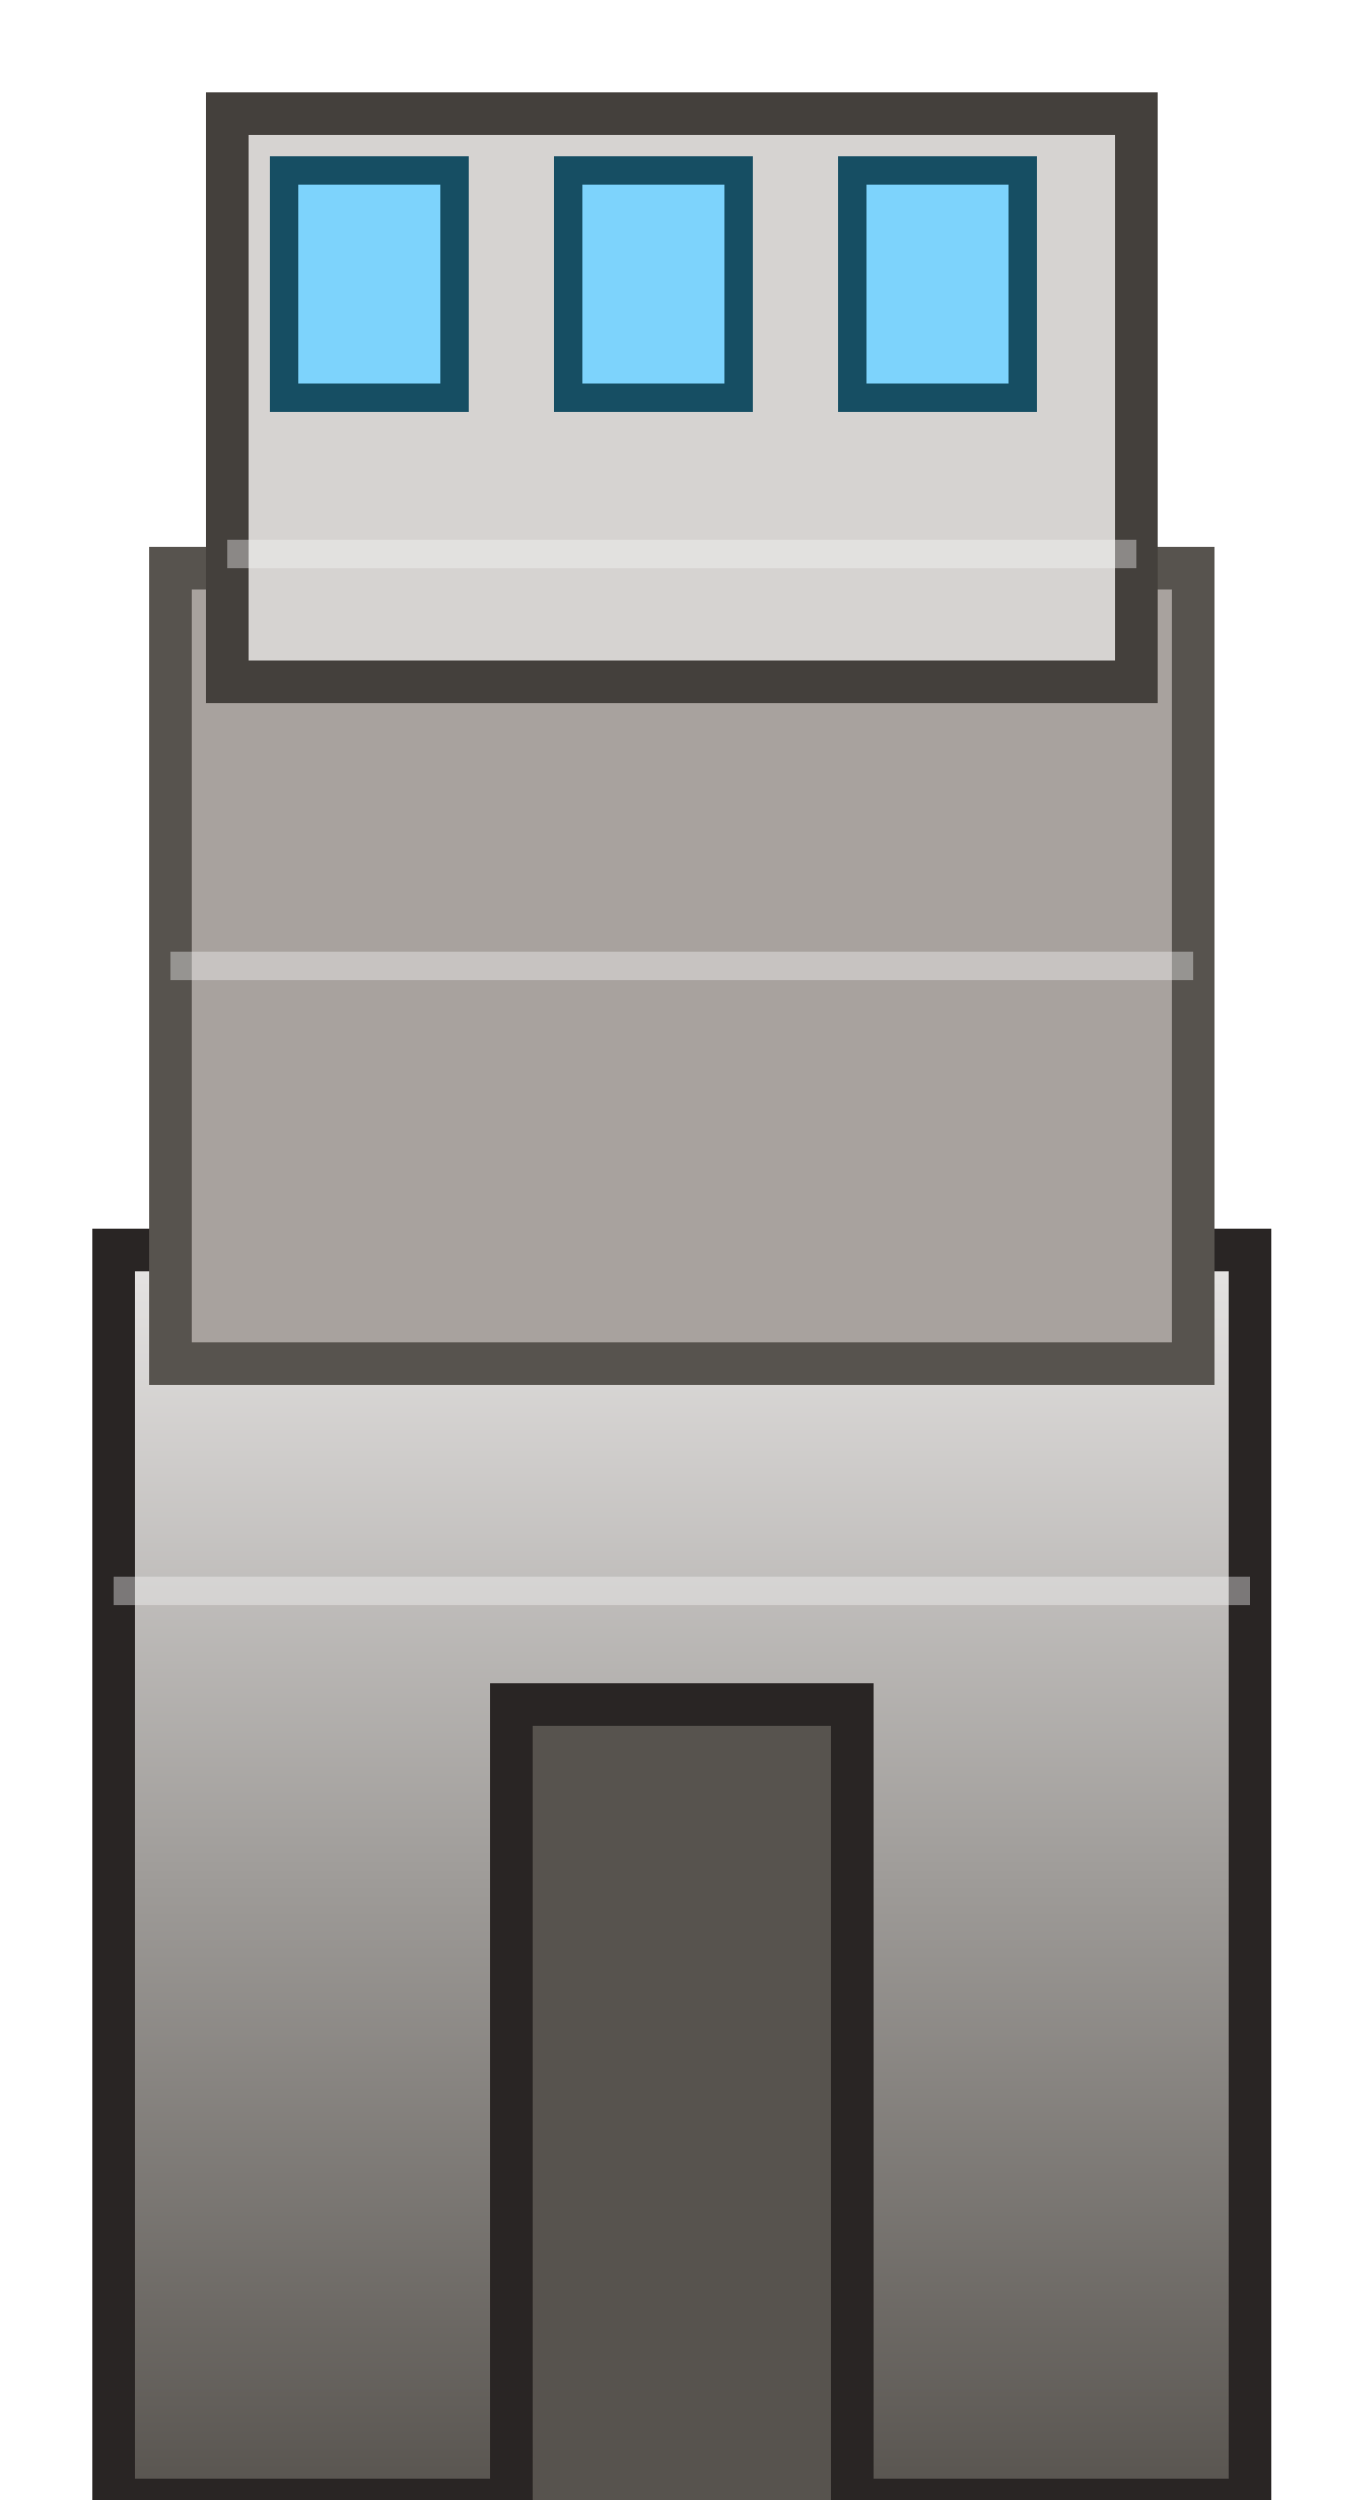
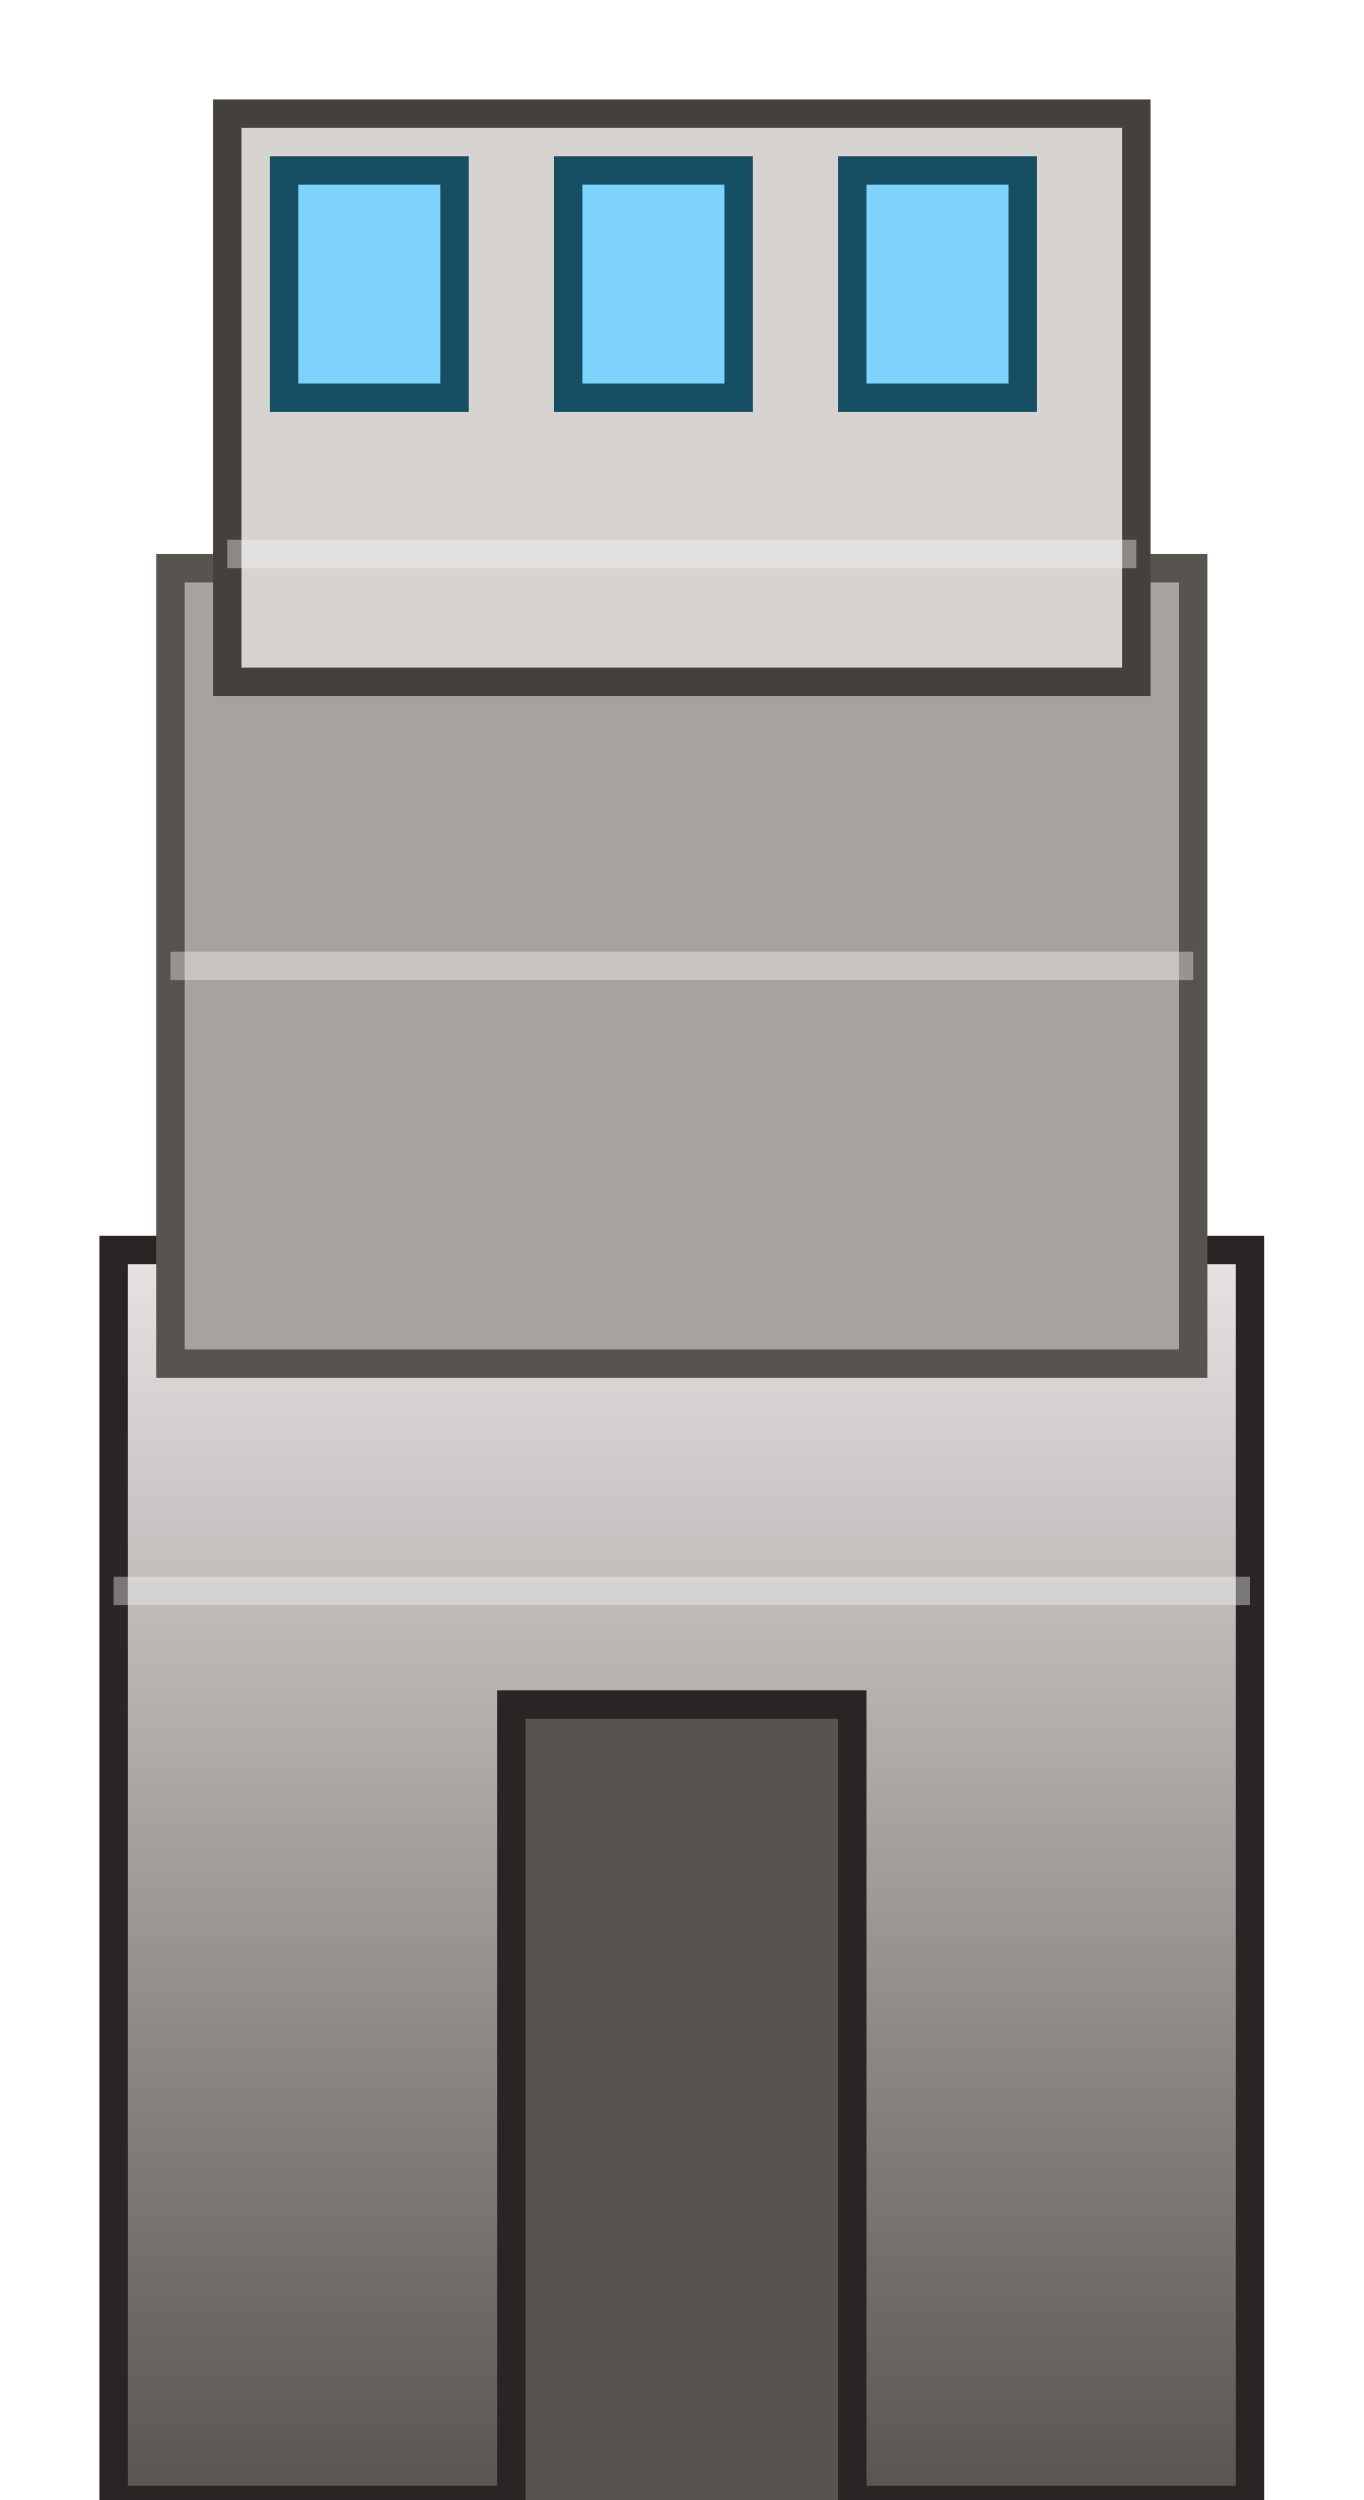
<svg xmlns="http://www.w3.org/2000/svg" viewBox="0 0 96 176" width="96" height="176">
  <defs>
    <linearGradient id="stone" x2="0" y2="1">
      <stop stop-color="#e7e5e4" />
      <stop offset="1" stop-color="#57534e" />
    </linearGradient>
  </defs>
  <ellipse cx="48" cy="174" rx="40" ry="7" fill="#172216" opacity=".25" />
-   <path d="M8 88h80v88H8z" fill="url(#stone)" stroke="#292524" stroke-width="3" />
-   <path d="M12 40h72v56H12z" fill="#a8a29e" stroke="#57534e" stroke-width="3" />
-   <path d="M16 8h64v40H16z" fill="#d6d3d1" stroke="#44403c" stroke-width="3" />
+   <path d="M8 88h80v88H8z" fill="url(#stone)" stroke="#292524" stroke-width="2" />
+   <path d="M12 40h72v56H12z" fill="#a8a29e" stroke="#57534e" stroke-width="2" />
+   <path d="M16 8h64v40H16z" fill="#d6d3d1" stroke="#44403c" stroke-width="2" />
  <path d="M16 39h64M12 68h72M8 112h80" stroke="#f5f5f4" stroke-width="2" opacity=".4" />
  <g fill="#7dd3fc" stroke="#164e63" stroke-width="2">
    <rect x="20" y="12" width="12" height="16" />
    <rect x="40" y="12" width="12" height="16" />
    <rect x="60" y="12" width="12" height="16" />
  </g>
-   <path d="M36 176v-56h24v56" fill="#57534e" stroke="#292524" stroke-width="3" />
+   <path d="M36 176v-56h24v56" fill="#57534e" stroke="#292524" stroke-width="2" />
</svg>
